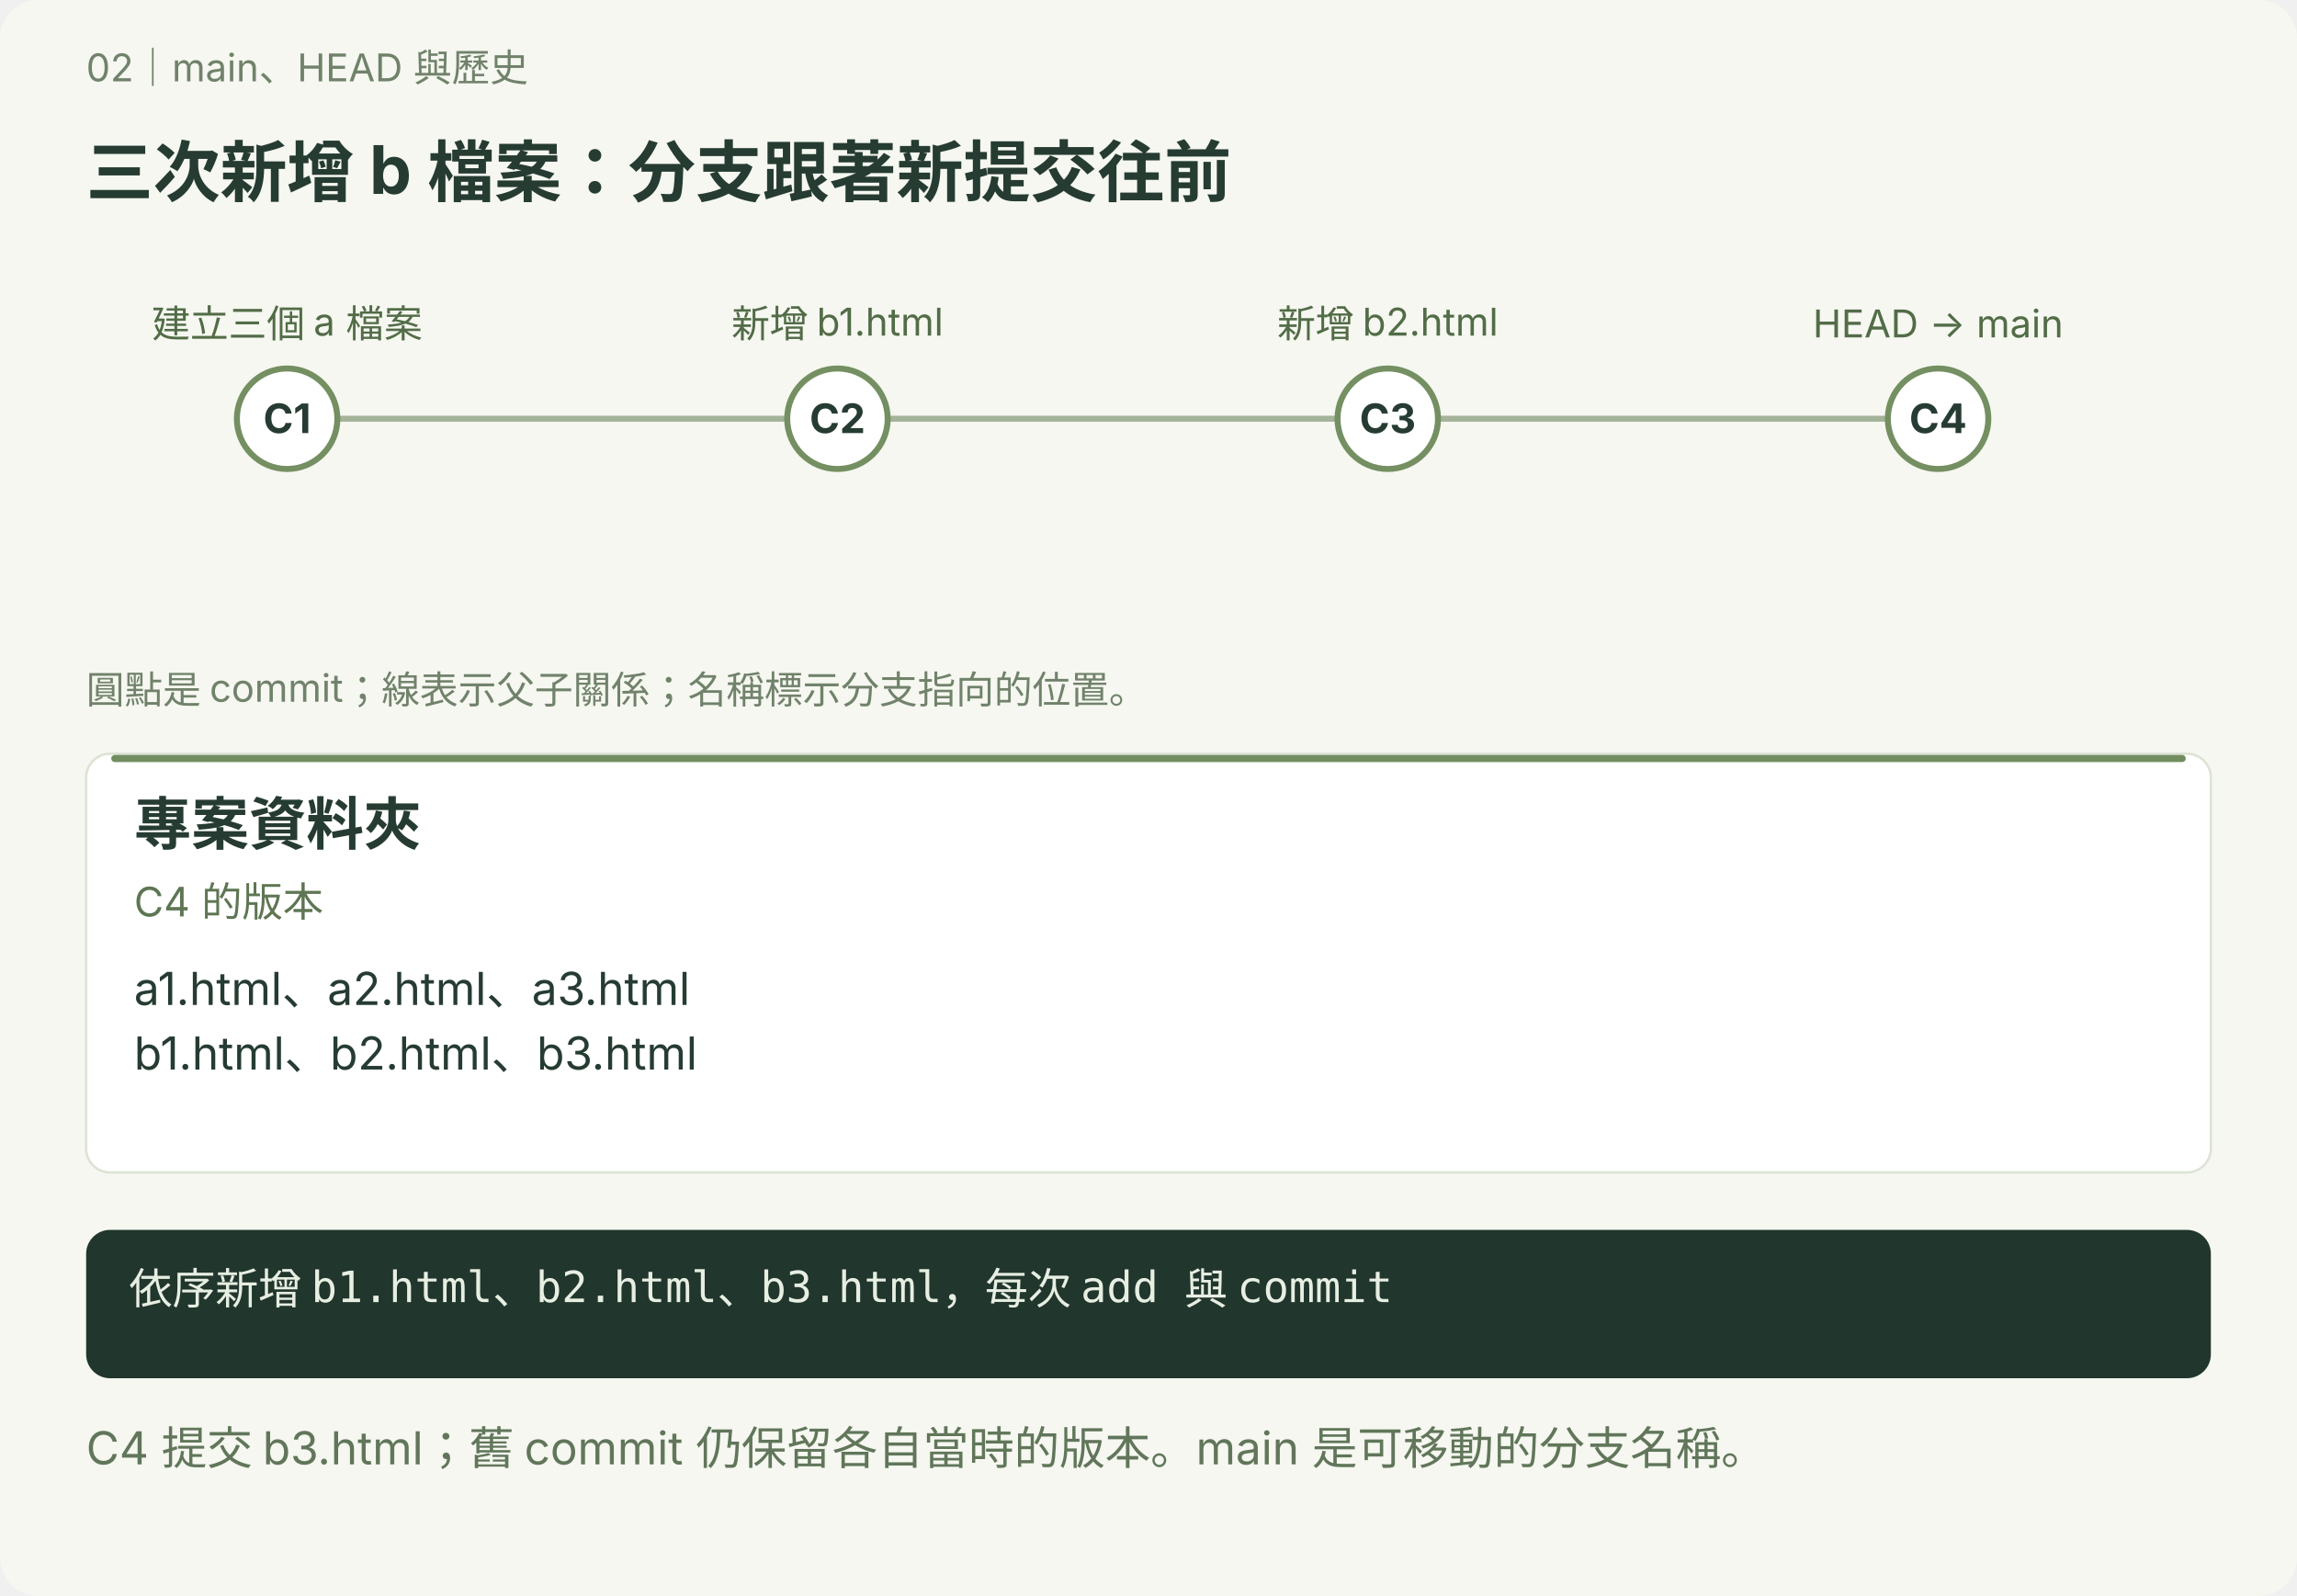
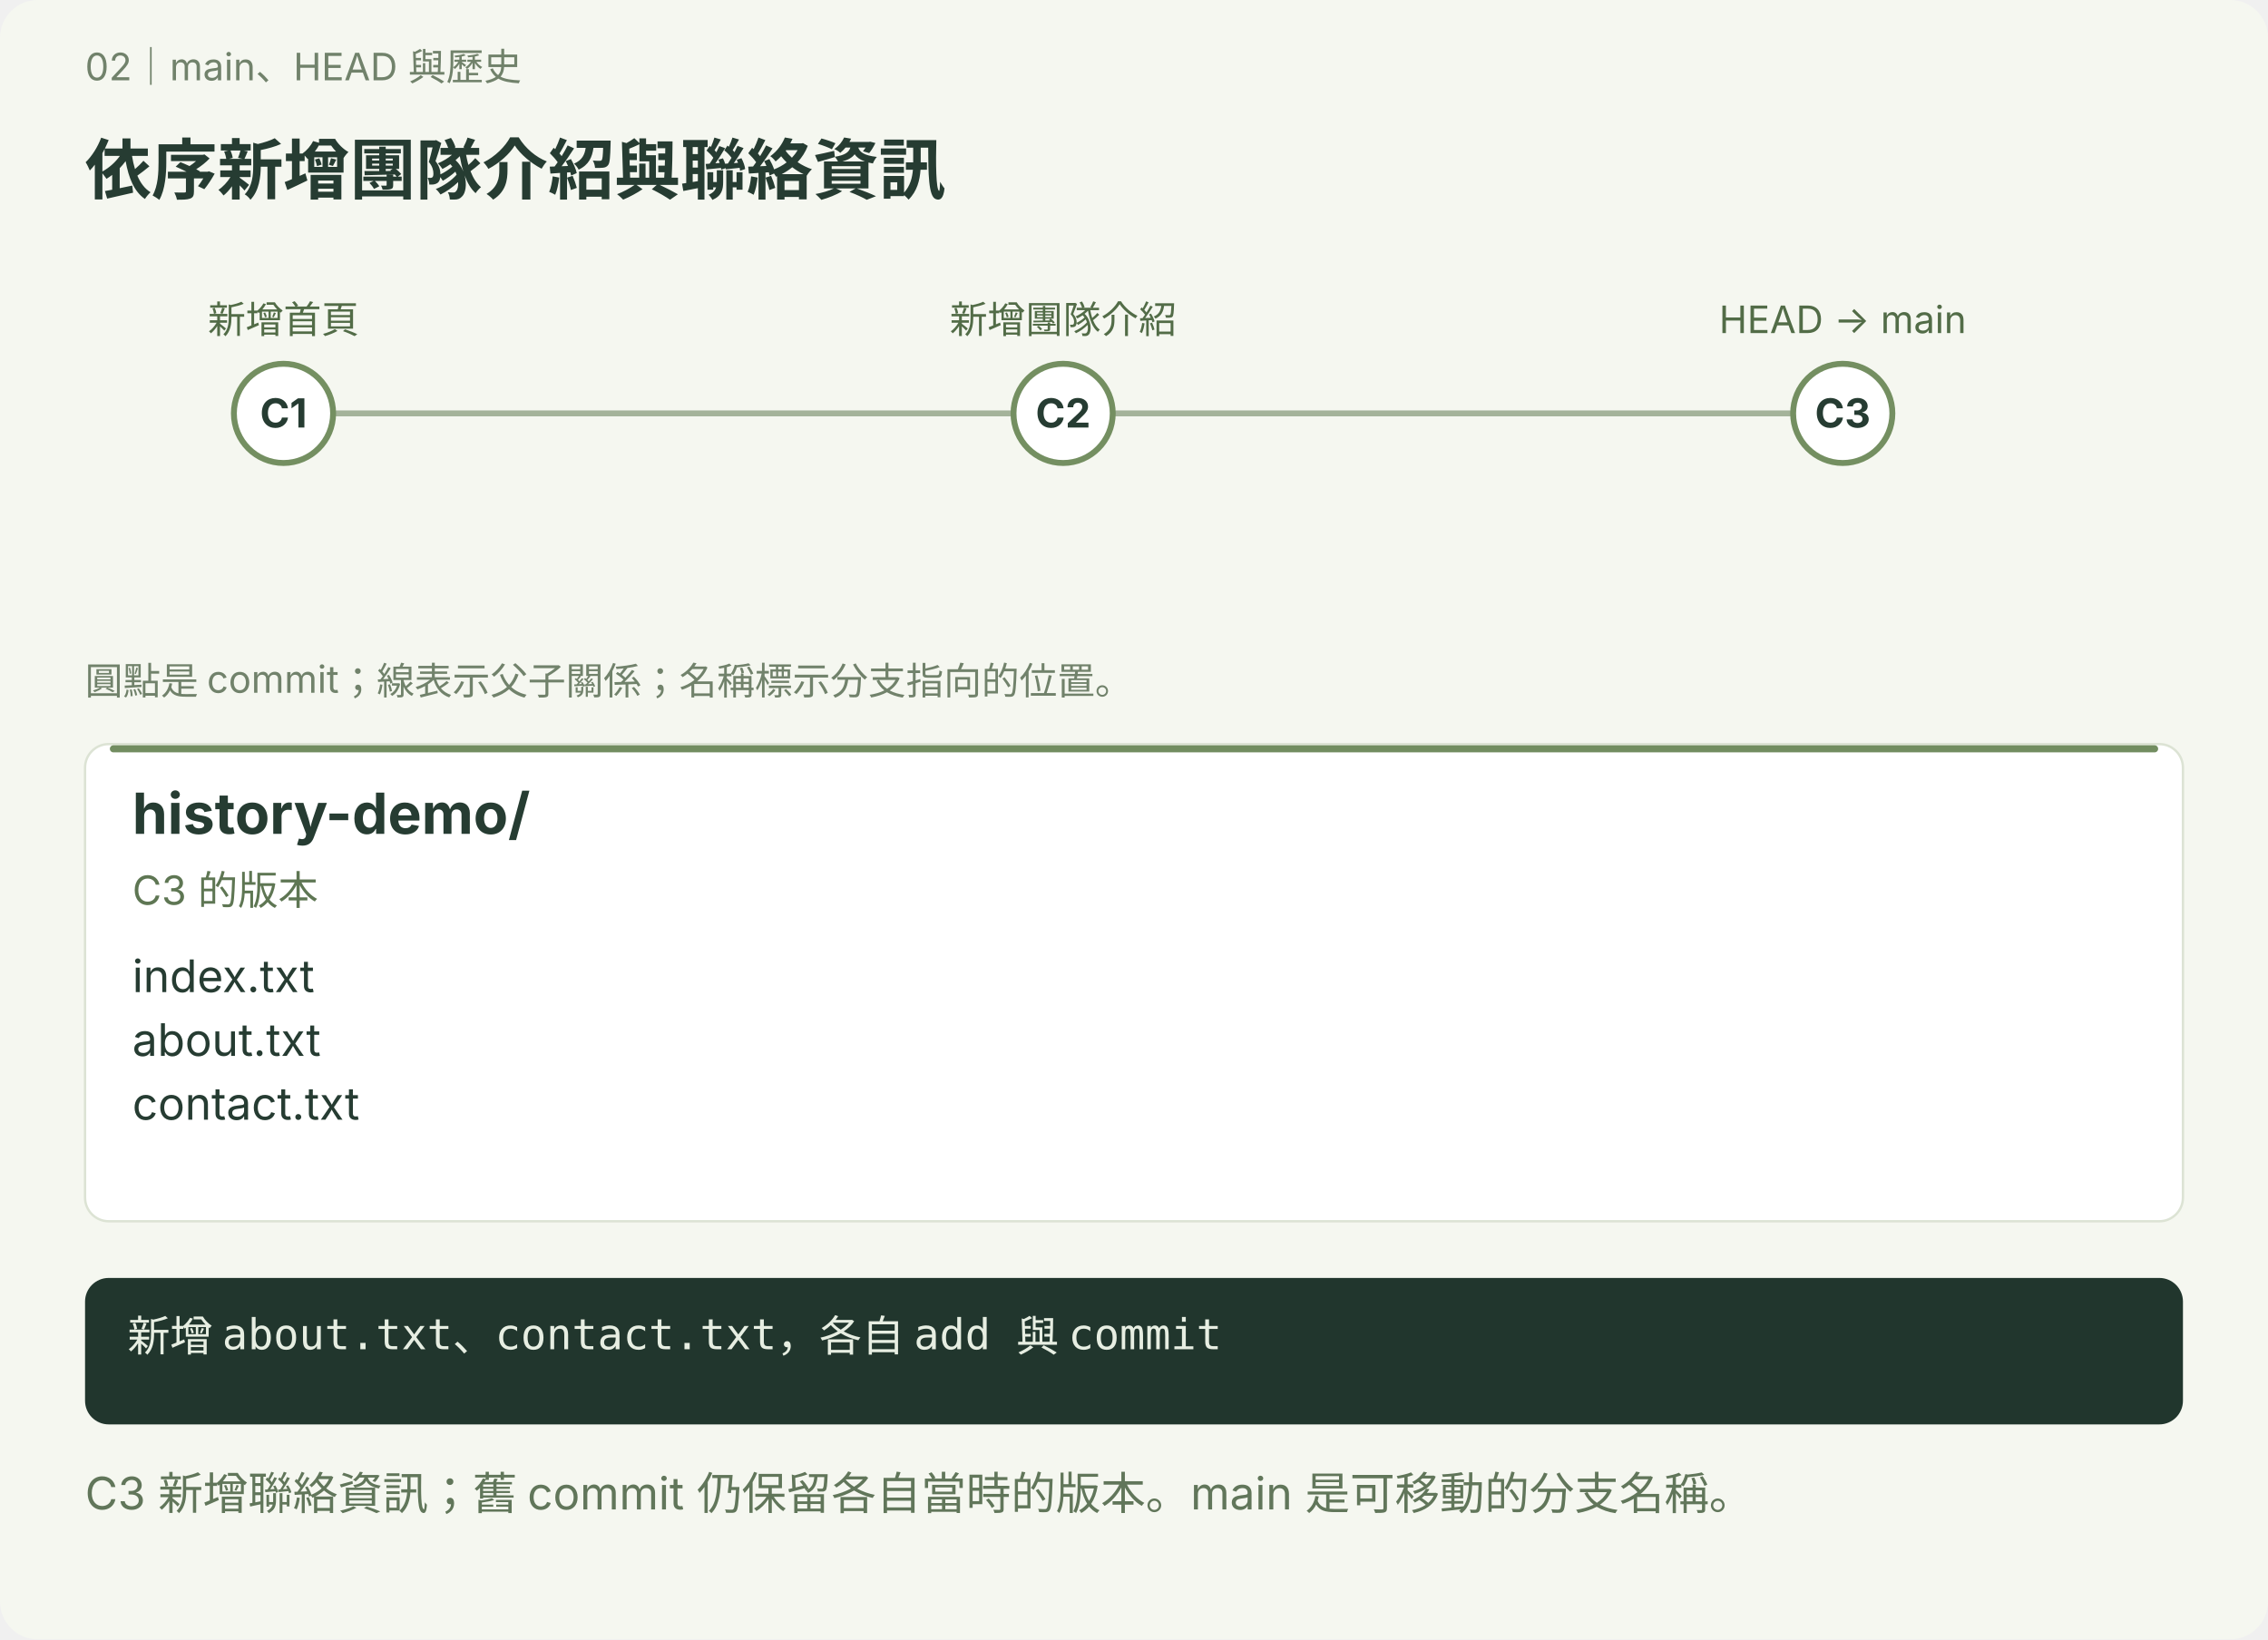
- <svg xmlns="http://www.w3.org/2000/svg" viewBox="0 0 960 667" width="960" height="667" role="img" aria-labelledby="diagram-title diagram-desc">
+ <svg xmlns="http://www.w3.org/2000/svg" viewBox="0 0 960 694" width="960" height="694" role="img" aria-labelledby="diagram-title diagram-desc">
  <style>text{font-family:system-ui,-apple-system,"Noto Sans TC","Microsoft JhengHei",sans-serif;fill:#263c32}.eyebrow{font-size:16px;fill:#71826b}.heading{font-size:28px;font-weight:650}.card-title{font-size:24px;font-weight:650}.tag{font-size:17px;fill:#5e7653}.body{font-size:19px}.command{font-size:18px;fill:#e7eee2;font-family:ui-monospace,SFMono-Regular,Consolas,monospace}.note{font-size:19px;fill:#61765a}.ref{font-size:16px;fill:#526c47}.commit{font-size:17px;font-weight:650}</style>
-   <rect width="960" height="667" rx="16" fill="#f5f7f0" />
+   <rect width="960" height="694" rx="16" fill="#f5f7f0" />
  <text x="36" y="34" class="eyebrow">
    <tspan x="36" dy="0">02｜main、HEAD 與歷史</tspan>
  </text>
  <text x="36" y="82" class="heading">
-     <tspan x="36" dy="0">三次新增 b 檔案：分支跟著新提交往前</tspan>
+     <tspan x="36" dy="0">依序新增團隊介紹與聯絡資訊</tspan>
  </text>
-   <path d="M 120 175 L 350 175" stroke="#a4b39a" stroke-width="2.5" fill="none" />
-   <path d="M 350 175 L 580 175" stroke="#a4b39a" stroke-width="2.5" fill="none" />
-   <path d="M 580 175 L 810 175" stroke="#a4b39a" stroke-width="2.5" fill="none" />
+   <path d="M 120 175 L 450 175" stroke="#a4b39a" stroke-width="2.5" fill="none" />
+   <path d="M 450 175 L 780 175" stroke="#a4b39a" stroke-width="2.5" fill="none" />
  <circle cx="120" cy="175" r="21" fill="#fff" stroke="#748f61" stroke-width="2.5" />
  <text x="120" y="181" text-anchor="middle" class="commit">C1</text>
-   <text x="120" y="141" text-anchor="middle" class="ref">建立三個 a 檔案</text>
-   <circle cx="350" cy="175" r="21" fill="#fff" stroke="#748f61" stroke-width="2.5" />
-   <text x="350" y="181" text-anchor="middle" class="commit">C2</text>
-   <text x="350" y="141" text-anchor="middle" class="ref">新增 b1.html</text>
-   <circle cx="580" cy="175" r="21" fill="#fff" stroke="#748f61" stroke-width="2.5" />
-   <text x="580" y="181" text-anchor="middle" class="commit">C3</text>
-   <text x="580" y="141" text-anchor="middle" class="ref">新增 b2.html</text>
-   <circle cx="810" cy="175" r="21" fill="#fff" stroke="#748f61" stroke-width="2.5" />
-   <text x="810" y="181" text-anchor="middle" class="commit">C4</text>
-   <text x="810" y="141" text-anchor="middle" class="ref">HEAD → main</text>
+   <text x="120" y="141" text-anchor="middle" class="ref">新增首頁</text>
+   <circle cx="450" cy="175" r="21" fill="#fff" stroke="#748f61" stroke-width="2.5" />
+   <text x="450" y="181" text-anchor="middle" class="commit">C2</text>
+   <text x="450" y="141" text-anchor="middle" class="ref">新增團隊介紹</text>
+   <circle cx="780" cy="175" r="21" fill="#fff" stroke="#748f61" stroke-width="2.5" />
+   <text x="780" y="181" text-anchor="middle" class="commit">C3</text>
+   <text x="780" y="141" text-anchor="middle" class="ref">HEAD → main</text>
  <text x="36" y="294" class="eyebrow">
    <tspan x="36" dy="0">圓點是 commit；線表示父子關係；名稱標示分支指向的位置。</tspan>
  </text>
-   <rect x="36" y="315" width="888" height="175" rx="10" fill="#ffffff" stroke="#dce3d4" />
+   <rect x="36" y="315" width="888" height="202" rx="10" fill="#ffffff" stroke="#dce3d4" />
  <path d="M 48 317 H 912" stroke="#728d60" stroke-width="3" stroke-linecap="round" />
  <text x="56" y="353" class="card-title">
-     <tspan x="56" dy="0">專案資料夾</tspan>
+     <tspan x="56" dy="0">history-demo/</tspan>
  </text>
  <text x="56" y="383" class="tag">
-     <tspan x="56" dy="0">C4 的版本</tspan>
+     <tspan x="56" dy="0">C3 的版本</tspan>
  </text>
  <text x="56" y="420" class="body">
-     <tspan x="56" dy="0">a1.html、a2.html、a3.html</tspan>
-     <tspan x="56" dy="27">b1.html、b2.html、b3.html</tspan>
+     <tspan x="56" dy="0">index.txt</tspan>
+     <tspan x="56" dy="27">about.txt</tspan>
+     <tspan x="56" dy="27">contact.txt</tspan>
  </text>
-   <rect x="36" y="514" width="888" height="62" rx="10" fill="#21362d" />
-   <text x="54" y="545" class="command">
-     <tspan x="54" dy="0">依序新增 b1.html、b2.html、b3.html，每次 add 與 commit</tspan>
+   <rect x="36" y="541" width="888" height="62" rx="10" fill="#21362d" />
+   <text x="54" y="572" class="command">
+     <tspan x="54" dy="0">新增 about.txt、contact.txt，各自 add 與 commit</tspan>
  </text>
-   <text x="36" y="612" class="note">
-     <tspan x="36" dy="0">C4 提交 b3.html；舊 commit 仍保留各自當時的版本。main 是可移動的分支名稱。</tspan>
+   <text x="36" y="639" class="note">
+     <tspan x="36" dy="0">C3 新增聯絡資訊；舊 commit 仍保留各自當時的版本。main 是可移動的分支名稱。</tspan>
  </text>
</svg>
